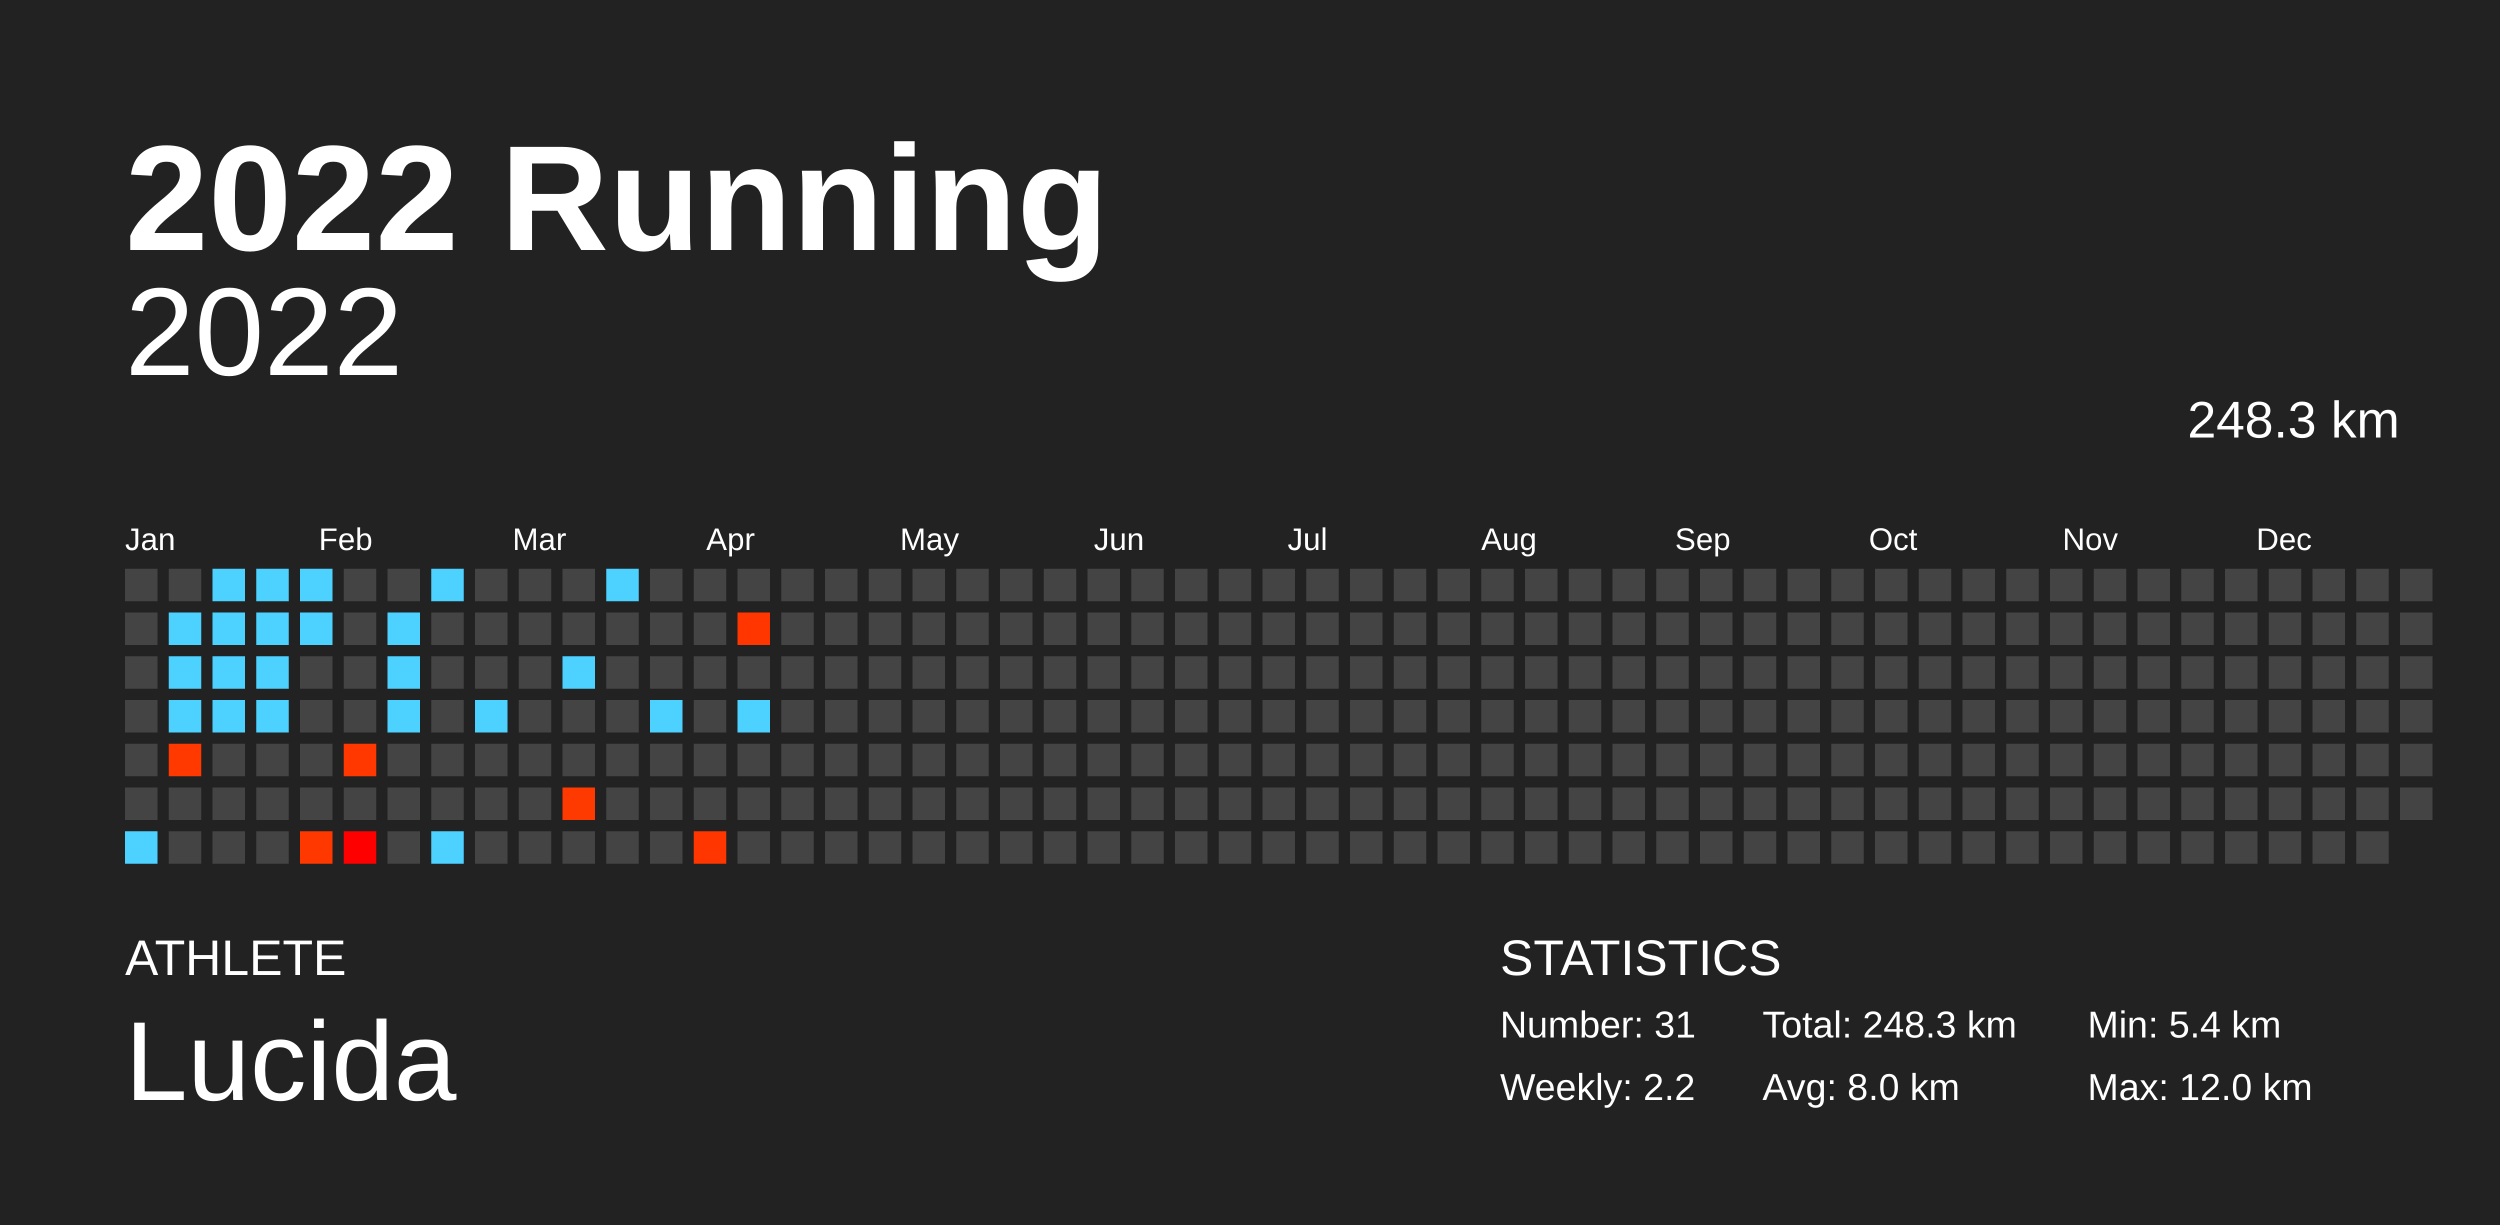
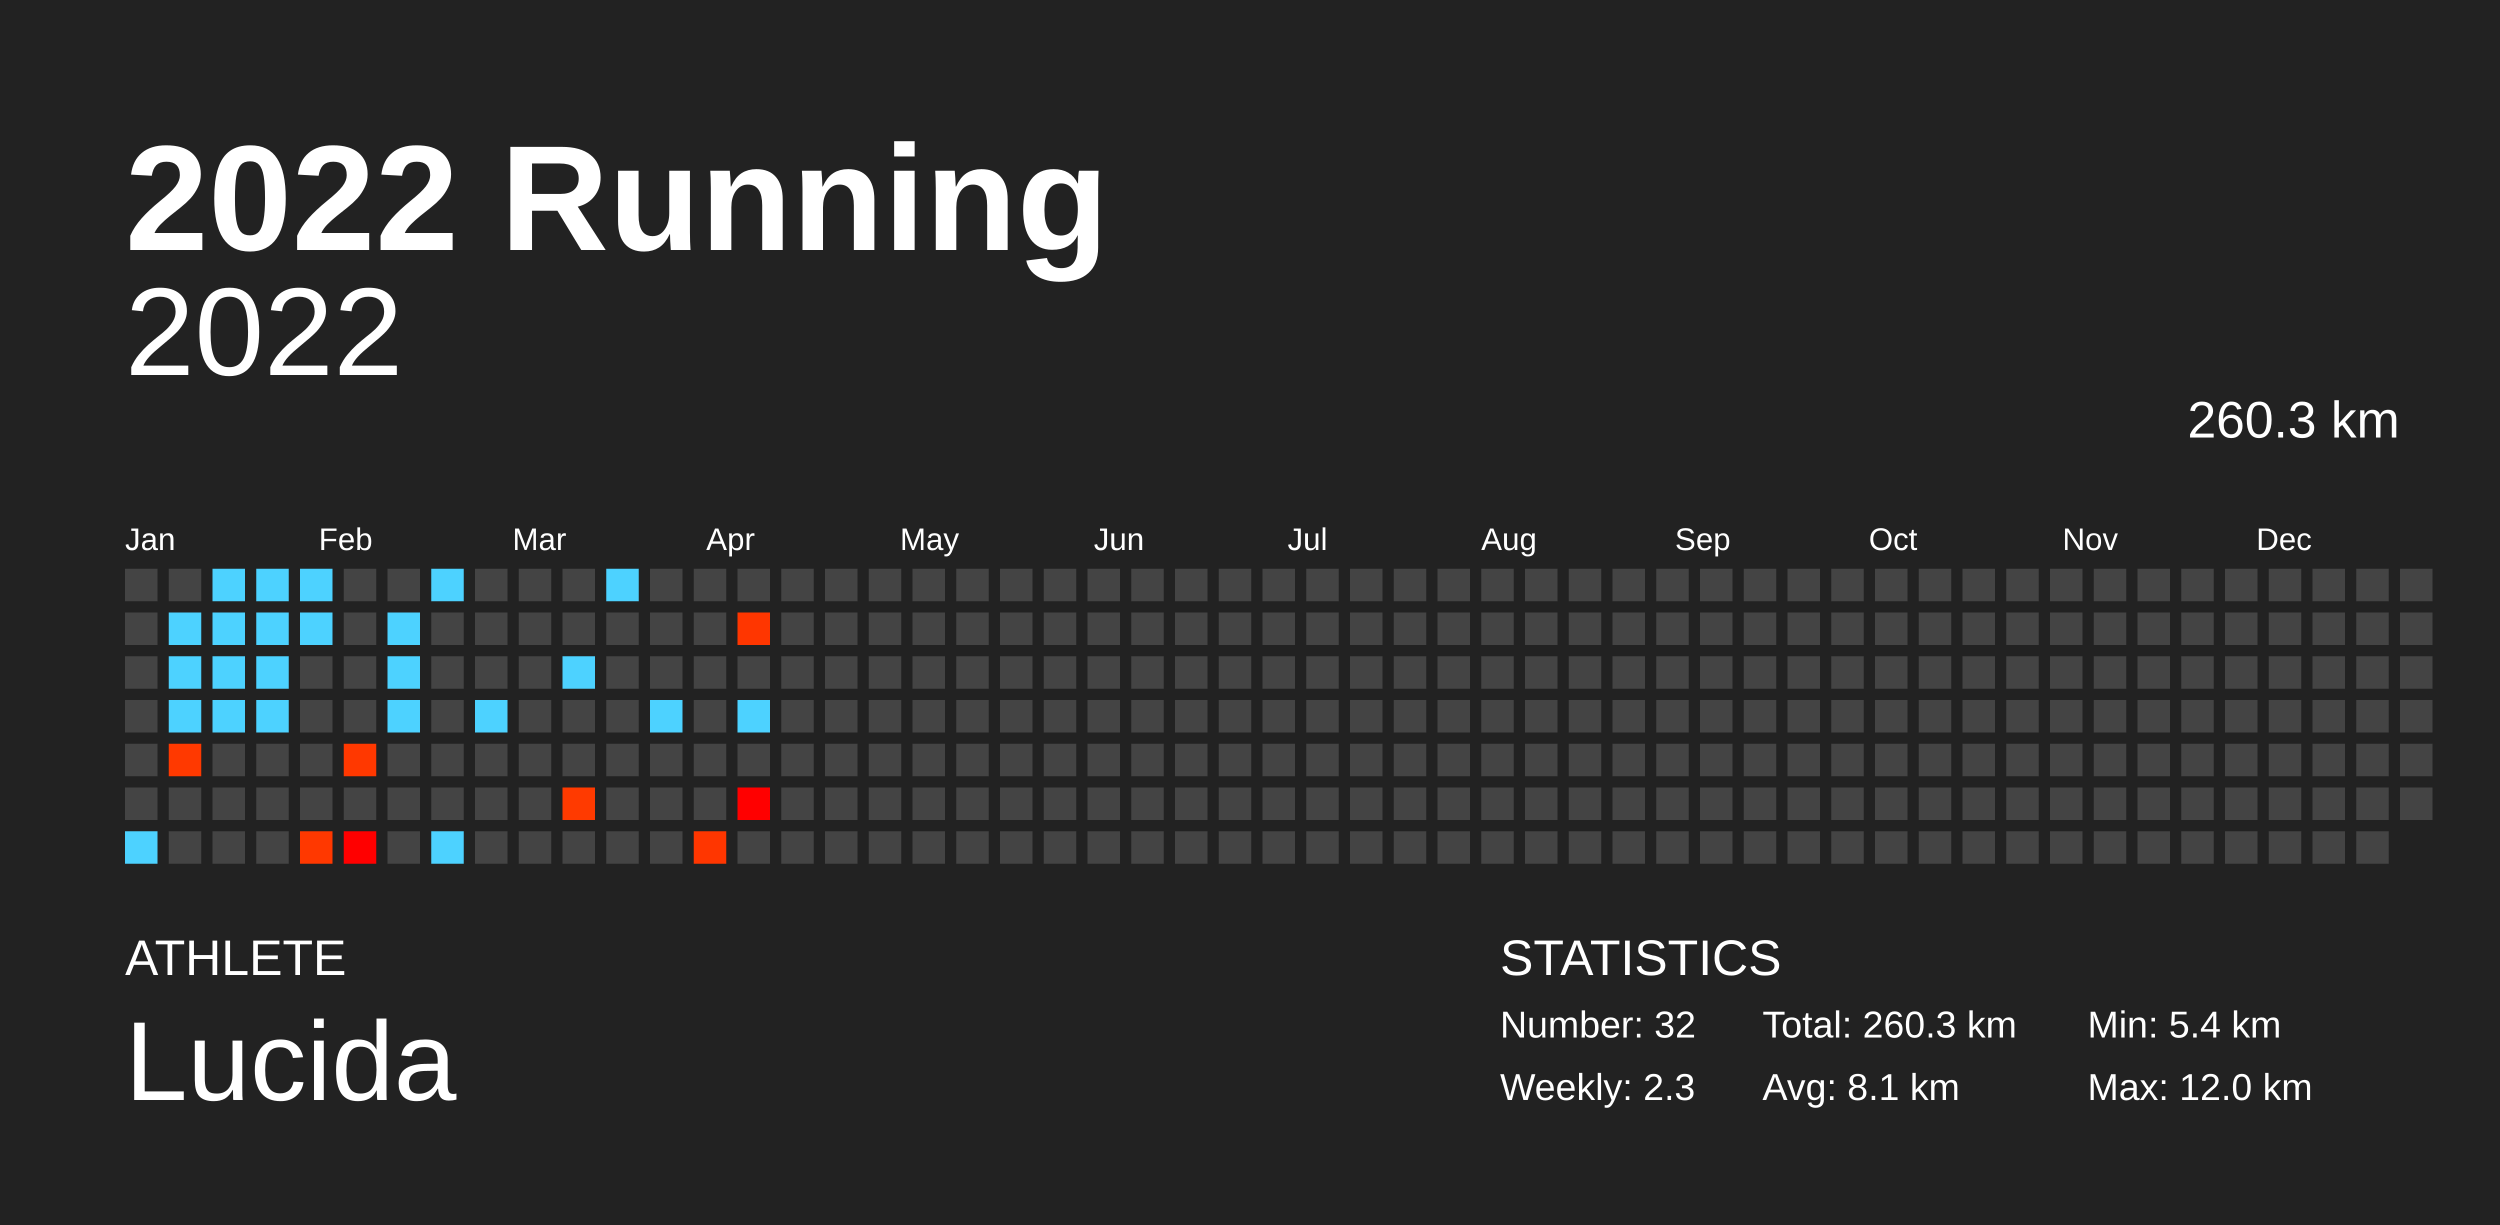
<svg xmlns="http://www.w3.org/2000/svg" baseProfile="full" height="98mm" version="1.1" viewBox="0,0,200,98" width="200mm">
  <defs />
  <rect fill="#222222" height="98" width="200" x="0" y="0" />
  <text fill="#FFFFFF" style="font-size:12px; font-family:Arial; font-weight:bold;" x="10" y="20">2022 Running</text>
  <text fill="#FFFFFF" style="font-size:4px; font-family:Arial" x="10" y="78">ATHLETE</text>
  <text fill="#FFFFFF" style="font-size:9px; font-family:Arial" x="10" y="88">Lucida</text>
  <text fill="#FFFFFF" style="font-size:4px; font-family:Arial" x="120" y="78">STATISTICS</text>
-   <text fill="#FFFFFF" style="font-size:3px; font-family:Arial" x="120" y="83">Number: 31</text>
-   <text fill="#FFFFFF" style="font-size:3px; font-family:Arial" x="120" y="88">Weekly: 2.2</text>
-   <text fill="#FFFFFF" style="font-size:3px; font-family:Arial" x="141" y="83">Total: 248.3 km</text>
-   <text fill="#FFFFFF" style="font-size:3px; font-family:Arial" x="141" y="88">Avg: 8.0 km</text>
+   <text fill="#FFFFFF" style="font-size:3px; font-family:Arial" x="120" y="83">Number: 32</text>
+   <text fill="#FFFFFF" style="font-size:3px; font-family:Arial" x="120" y="88">Weekly: 2.3</text>
+   <text fill="#FFFFFF" style="font-size:3px; font-family:Arial" x="141" y="83">Total: 260.3 km</text>
+   <text fill="#FFFFFF" style="font-size:3px; font-family:Arial" x="141" y="88">Avg: 8.1 km</text>
  <text fill="#FFFFFF" style="font-size:3px; font-family:Arial" x="167" y="83">Min: 5.4 km</text>
  <text fill="#FFFFFF" style="font-size:3px; font-family:Arial" x="167" y="88">Max: 12.0 km</text>
  <text alignment-baseline="hanging" fill="#FFFFFF" style="font-size:10.0px; font-family:Arial;" x="10" y="30">2022</text>
-   <text alignment-baseline="hanging" fill="#FFFFFF" style="font-size:4.125px; font-family:Arial;" x="175" y="35">248.3 km</text>
+   <text alignment-baseline="hanging" fill="#FFFFFF" style="font-size:4.125px; font-family:Arial;" x="175" y="35">260.3 km</text>
  <text fill="#FFFFFF" style="font-size:2.5px; font-family:Arial" x="10.0" y="44">Jan</text>
  <text fill="#FFFFFF" style="font-size:2.5px; font-family:Arial" x="25.5" y="44">Feb</text>
  <text fill="#FFFFFF" style="font-size:2.5px; font-family:Arial" x="41.0" y="44">Mar</text>
  <text fill="#FFFFFF" style="font-size:2.5px; font-family:Arial" x="56.5" y="44">Apr</text>
  <text fill="#FFFFFF" style="font-size:2.5px; font-family:Arial" x="72.0" y="44">May</text>
  <text fill="#FFFFFF" style="font-size:2.5px; font-family:Arial" x="87.5" y="44">Jun</text>
  <text fill="#FFFFFF" style="font-size:2.5px; font-family:Arial" x="103.0" y="44">Jul</text>
  <text fill="#FFFFFF" style="font-size:2.5px; font-family:Arial" x="118.5" y="44">Aug</text>
  <text fill="#FFFFFF" style="font-size:2.5px; font-family:Arial" x="134.0" y="44">Sep</text>
  <text fill="#FFFFFF" style="font-size:2.5px; font-family:Arial" x="149.5" y="44">Oct</text>
  <text fill="#FFFFFF" style="font-size:2.5px; font-family:Arial" x="165.0" y="44">Nov</text>
  <text fill="#FFFFFF" style="font-size:2.5px; font-family:Arial" x="180.5" y="44">Dec</text>
  <rect fill="#444444" height="2.6" width="2.6" x="10.0" y="45.5" />
  <rect fill="#444444" height="2.6" width="2.6" x="10.0" y="49.0" />
  <rect fill="#444444" height="2.6" width="2.6" x="10.0" y="52.5" />
  <rect fill="#444444" height="2.6" width="2.6" x="10.0" y="56.0" />
  <rect fill="#444444" height="2.6" width="2.6" x="10.0" y="59.5" />
  <rect fill="#444444" height="2.6" width="2.6" x="10.0" y="63.0" />
  <rect fill="#4dd2ff" height="2.6" width="2.6" x="10.0" y="66.5" />
  <rect fill="#444444" height="2.6" width="2.6" x="13.5" y="45.5" />
  <rect fill="#4dd2ff" height="2.6" width="2.6" x="13.5" y="49.0" />
  <rect fill="#4dd2ff" height="2.6" width="2.6" x="13.5" y="52.5" />
  <rect fill="#4dd2ff" height="2.6" width="2.6" x="13.5" y="56.0" />
  <rect fill="#ff3900" height="2.6" width="2.6" x="13.5" y="59.5" />
  <rect fill="#444444" height="2.6" width="2.6" x="13.5" y="63.0" />
  <rect fill="#444444" height="2.6" width="2.6" x="13.5" y="66.5" />
  <rect fill="#4dd2ff" height="2.6" width="2.6" x="17.0" y="45.5" />
  <rect fill="#4dd2ff" height="2.6" width="2.6" x="17.0" y="49.0" />
  <rect fill="#4dd2ff" height="2.6" width="2.6" x="17.0" y="52.5" />
  <rect fill="#4dd2ff" height="2.6" width="2.6" x="17.0" y="56.0" />
  <rect fill="#444444" height="2.6" width="2.6" x="17.0" y="59.5" />
  <rect fill="#444444" height="2.6" width="2.6" x="17.0" y="63.0" />
  <rect fill="#444444" height="2.6" width="2.6" x="17.0" y="66.5" />
  <rect fill="#4dd2ff" height="2.6" width="2.6" x="20.5" y="45.5" />
  <rect fill="#4dd2ff" height="2.6" width="2.6" x="20.5" y="49.0" />
  <rect fill="#4dd2ff" height="2.6" width="2.6" x="20.5" y="52.5" />
  <rect fill="#4dd2ff" height="2.6" width="2.6" x="20.5" y="56.0" />
  <rect fill="#444444" height="2.6" width="2.6" x="20.5" y="59.5" />
  <rect fill="#444444" height="2.6" width="2.6" x="20.5" y="63.0" />
  <rect fill="#444444" height="2.6" width="2.6" x="20.5" y="66.5" />
  <rect fill="#4dd2ff" height="2.6" width="2.6" x="24.0" y="45.5" />
  <rect fill="#4dd2ff" height="2.6" width="2.6" x="24.0" y="49.0" />
  <rect fill="#444444" height="2.6" width="2.6" x="24.0" y="52.5" />
  <rect fill="#444444" height="2.6" width="2.6" x="24.0" y="56.0" />
  <rect fill="#444444" height="2.6" width="2.6" x="24.0" y="59.5" />
  <rect fill="#444444" height="2.6" width="2.6" x="24.0" y="63.0" />
  <rect fill="#ff3800" height="2.6" width="2.6" x="24.0" y="66.5" />
  <rect fill="#444444" height="2.6" width="2.6" x="27.5" y="45.5" />
  <rect fill="#444444" height="2.6" width="2.6" x="27.5" y="49.0" />
  <rect fill="#444444" height="2.6" width="2.6" x="27.5" y="52.5" />
  <rect fill="#444444" height="2.6" width="2.6" x="27.5" y="56.0" />
  <rect fill="#ff3800" height="2.6" width="2.6" x="27.5" y="59.5" />
  <rect fill="#444444" height="2.6" width="2.6" x="27.5" y="63.0" />
  <rect fill="#ff0000" height="2.6" width="2.6" x="27.5" y="66.5" />
  <rect fill="#444444" height="2.6" width="2.6" x="31.0" y="45.5" />
  <rect fill="#4dd2ff" height="2.6" width="2.6" x="31.0" y="49.0" />
  <rect fill="#4dd2ff" height="2.6" width="2.6" x="31.0" y="52.5" />
  <rect fill="#4dd2ff" height="2.6" width="2.6" x="31.0" y="56.0" />
  <rect fill="#444444" height="2.6" width="2.6" x="31.0" y="59.5" />
  <rect fill="#444444" height="2.6" width="2.6" x="31.0" y="63.0" />
  <rect fill="#444444" height="2.6" width="2.6" x="31.0" y="66.5" />
  <rect fill="#4dd2ff" height="2.6" width="2.6" x="34.5" y="45.5" />
  <rect fill="#444444" height="2.6" width="2.6" x="34.5" y="49.0" />
  <rect fill="#444444" height="2.6" width="2.6" x="34.5" y="52.5" />
  <rect fill="#444444" height="2.6" width="2.6" x="34.5" y="56.0" />
  <rect fill="#444444" height="2.6" width="2.6" x="34.5" y="59.5" />
  <rect fill="#444444" height="2.6" width="2.6" x="34.5" y="63.0" />
  <rect fill="#4dd2ff" height="2.6" width="2.6" x="34.5" y="66.5" />
  <rect fill="#444444" height="2.6" width="2.6" x="38.0" y="45.5" />
  <rect fill="#444444" height="2.6" width="2.6" x="38.0" y="49.0" />
  <rect fill="#444444" height="2.6" width="2.6" x="38.0" y="52.5" />
  <rect fill="#4dd2ff" height="2.6" width="2.6" x="38.0" y="56.0" />
  <rect fill="#444444" height="2.6" width="2.6" x="38.0" y="59.5" />
  <rect fill="#444444" height="2.6" width="2.6" x="38.0" y="63.0" />
  <rect fill="#444444" height="2.6" width="2.6" x="38.0" y="66.5" />
  <rect fill="#444444" height="2.6" width="2.6" x="41.5" y="45.5" />
  <rect fill="#444444" height="2.6" width="2.6" x="41.5" y="49.0" />
  <rect fill="#444444" height="2.6" width="2.6" x="41.5" y="52.5" />
  <rect fill="#444444" height="2.6" width="2.6" x="41.5" y="56.0" />
  <rect fill="#444444" height="2.6" width="2.6" x="41.5" y="59.5" />
  <rect fill="#444444" height="2.6" width="2.6" x="41.5" y="63.0" />
  <rect fill="#444444" height="2.6" width="2.6" x="41.5" y="66.5" />
  <rect fill="#444444" height="2.6" width="2.6" x="45.0" y="45.5" />
  <rect fill="#444444" height="2.6" width="2.6" x="45.0" y="49.0" />
  <rect fill="#4dd2ff" height="2.6" width="2.6" x="45.0" y="52.5" />
  <rect fill="#444444" height="2.6" width="2.6" x="45.0" y="56.0" />
  <rect fill="#444444" height="2.6" width="2.6" x="45.0" y="59.5" />
  <rect fill="#ff3a00" height="2.6" width="2.6" x="45.0" y="63.0" />
  <rect fill="#444444" height="2.6" width="2.6" x="45.0" y="66.5" />
  <rect fill="#4dd2ff" height="2.6" width="2.6" x="48.5" y="45.5" />
  <rect fill="#444444" height="2.6" width="2.6" x="48.5" y="49.0" />
  <rect fill="#444444" height="2.6" width="2.6" x="48.5" y="52.5" />
  <rect fill="#444444" height="2.6" width="2.6" x="48.5" y="56.0" />
  <rect fill="#444444" height="2.6" width="2.6" x="48.5" y="59.5" />
  <rect fill="#444444" height="2.6" width="2.6" x="48.5" y="63.0" />
  <rect fill="#444444" height="2.6" width="2.6" x="48.5" y="66.5" />
  <rect fill="#444444" height="2.6" width="2.6" x="52.0" y="45.5" />
  <rect fill="#444444" height="2.6" width="2.6" x="52.0" y="49.0" />
  <rect fill="#444444" height="2.6" width="2.6" x="52.0" y="52.5" />
  <rect fill="#4dd2ff" height="2.6" width="2.6" x="52.0" y="56.0" />
  <rect fill="#444444" height="2.6" width="2.6" x="52.0" y="59.5" />
  <rect fill="#444444" height="2.6" width="2.6" x="52.0" y="63.0" />
  <rect fill="#444444" height="2.6" width="2.6" x="52.0" y="66.5" />
  <rect fill="#444444" height="2.6" width="2.6" x="55.5" y="45.5" />
  <rect fill="#444444" height="2.6" width="2.6" x="55.5" y="49.0" />
  <rect fill="#444444" height="2.6" width="2.6" x="55.5" y="52.5" />
  <rect fill="#444444" height="2.6" width="2.6" x="55.5" y="56.0" />
  <rect fill="#444444" height="2.6" width="2.6" x="55.5" y="59.5" />
  <rect fill="#444444" height="2.6" width="2.6" x="55.5" y="63.0" />
  <rect fill="#ff3600" height="2.6" width="2.6" x="55.5" y="66.5" />
  <rect fill="#444444" height="2.6" width="2.6" x="59.0" y="45.5" />
  <rect fill="#ff3600" height="2.6" width="2.6" x="59.0" y="49.0" />
  <rect fill="#444444" height="2.6" width="2.6" x="59.0" y="52.5" />
  <rect fill="#4dd2ff" height="2.6" width="2.6" x="59.0" y="56.0" />
  <rect fill="#444444" height="2.6" width="2.6" x="59.0" y="59.5" />
-   <rect fill="#444444" height="2.6" width="2.6" x="59.0" y="63.0" />
+   <rect fill="#ff0000" height="2.6" width="2.6" x="59.0" y="63.0" />
  <rect fill="#444444" height="2.6" width="2.6" x="59.0" y="66.5" />
  <rect fill="#444444" height="2.6" width="2.6" x="62.5" y="45.5" />
  <rect fill="#444444" height="2.6" width="2.6" x="62.5" y="49.0" />
  <rect fill="#444444" height="2.6" width="2.6" x="62.5" y="52.5" />
  <rect fill="#444444" height="2.6" width="2.6" x="62.5" y="56.0" />
  <rect fill="#444444" height="2.6" width="2.6" x="62.5" y="59.5" />
  <rect fill="#444444" height="2.6" width="2.6" x="62.5" y="63.0" />
  <rect fill="#444444" height="2.6" width="2.6" x="62.5" y="66.5" />
  <rect fill="#444444" height="2.6" width="2.6" x="66.0" y="45.5" />
  <rect fill="#444444" height="2.6" width="2.6" x="66.0" y="49.0" />
  <rect fill="#444444" height="2.6" width="2.6" x="66.0" y="52.5" />
  <rect fill="#444444" height="2.6" width="2.6" x="66.0" y="56.0" />
  <rect fill="#444444" height="2.6" width="2.6" x="66.0" y="59.5" />
  <rect fill="#444444" height="2.6" width="2.6" x="66.0" y="63.0" />
  <rect fill="#444444" height="2.6" width="2.6" x="66.0" y="66.5" />
  <rect fill="#444444" height="2.6" width="2.6" x="69.5" y="45.5" />
  <rect fill="#444444" height="2.6" width="2.6" x="69.5" y="49.0" />
  <rect fill="#444444" height="2.6" width="2.6" x="69.5" y="52.5" />
  <rect fill="#444444" height="2.6" width="2.6" x="69.5" y="56.0" />
  <rect fill="#444444" height="2.6" width="2.6" x="69.5" y="59.5" />
  <rect fill="#444444" height="2.6" width="2.6" x="69.5" y="63.0" />
  <rect fill="#444444" height="2.6" width="2.6" x="69.5" y="66.5" />
  <rect fill="#444444" height="2.6" width="2.6" x="73.0" y="45.5" />
  <rect fill="#444444" height="2.6" width="2.6" x="73.0" y="49.0" />
  <rect fill="#444444" height="2.6" width="2.6" x="73.0" y="52.5" />
  <rect fill="#444444" height="2.6" width="2.6" x="73.0" y="56.0" />
  <rect fill="#444444" height="2.6" width="2.6" x="73.0" y="59.5" />
  <rect fill="#444444" height="2.6" width="2.6" x="73.0" y="63.0" />
  <rect fill="#444444" height="2.6" width="2.6" x="73.0" y="66.5" />
  <rect fill="#444444" height="2.6" width="2.6" x="76.5" y="45.5" />
  <rect fill="#444444" height="2.6" width="2.6" x="76.5" y="49.0" />
  <rect fill="#444444" height="2.6" width="2.6" x="76.5" y="52.5" />
  <rect fill="#444444" height="2.6" width="2.6" x="76.5" y="56.0" />
  <rect fill="#444444" height="2.6" width="2.6" x="76.5" y="59.5" />
  <rect fill="#444444" height="2.6" width="2.6" x="76.5" y="63.0" />
  <rect fill="#444444" height="2.6" width="2.6" x="76.5" y="66.5" />
  <rect fill="#444444" height="2.6" width="2.6" x="80.0" y="45.5" />
  <rect fill="#444444" height="2.6" width="2.6" x="80.0" y="49.0" />
  <rect fill="#444444" height="2.6" width="2.6" x="80.0" y="52.5" />
  <rect fill="#444444" height="2.6" width="2.6" x="80.0" y="56.0" />
  <rect fill="#444444" height="2.6" width="2.6" x="80.0" y="59.5" />
  <rect fill="#444444" height="2.6" width="2.6" x="80.0" y="63.0" />
  <rect fill="#444444" height="2.6" width="2.6" x="80.0" y="66.5" />
  <rect fill="#444444" height="2.6" width="2.6" x="83.5" y="45.5" />
  <rect fill="#444444" height="2.6" width="2.6" x="83.5" y="49.0" />
  <rect fill="#444444" height="2.6" width="2.6" x="83.5" y="52.5" />
  <rect fill="#444444" height="2.6" width="2.6" x="83.5" y="56.0" />
  <rect fill="#444444" height="2.6" width="2.6" x="83.5" y="59.5" />
  <rect fill="#444444" height="2.6" width="2.6" x="83.5" y="63.0" />
  <rect fill="#444444" height="2.6" width="2.6" x="83.5" y="66.5" />
  <rect fill="#444444" height="2.6" width="2.6" x="87.0" y="45.5" />
  <rect fill="#444444" height="2.6" width="2.6" x="87.0" y="49.0" />
  <rect fill="#444444" height="2.6" width="2.6" x="87.0" y="52.5" />
  <rect fill="#444444" height="2.6" width="2.6" x="87.0" y="56.0" />
  <rect fill="#444444" height="2.6" width="2.6" x="87.0" y="59.5" />
  <rect fill="#444444" height="2.6" width="2.6" x="87.0" y="63.0" />
  <rect fill="#444444" height="2.6" width="2.6" x="87.0" y="66.5" />
  <rect fill="#444444" height="2.6" width="2.6" x="90.5" y="45.5" />
  <rect fill="#444444" height="2.6" width="2.6" x="90.5" y="49.0" />
  <rect fill="#444444" height="2.6" width="2.6" x="90.5" y="52.5" />
  <rect fill="#444444" height="2.6" width="2.6" x="90.5" y="56.0" />
  <rect fill="#444444" height="2.6" width="2.6" x="90.5" y="59.5" />
  <rect fill="#444444" height="2.6" width="2.6" x="90.5" y="63.0" />
  <rect fill="#444444" height="2.6" width="2.6" x="90.5" y="66.5" />
  <rect fill="#444444" height="2.6" width="2.6" x="94.0" y="45.5" />
  <rect fill="#444444" height="2.6" width="2.6" x="94.0" y="49.0" />
  <rect fill="#444444" height="2.6" width="2.6" x="94.0" y="52.5" />
  <rect fill="#444444" height="2.6" width="2.6" x="94.0" y="56.0" />
  <rect fill="#444444" height="2.6" width="2.6" x="94.0" y="59.5" />
  <rect fill="#444444" height="2.6" width="2.6" x="94.0" y="63.0" />
  <rect fill="#444444" height="2.6" width="2.6" x="94.0" y="66.5" />
  <rect fill="#444444" height="2.6" width="2.6" x="97.5" y="45.5" />
  <rect fill="#444444" height="2.6" width="2.6" x="97.5" y="49.0" />
  <rect fill="#444444" height="2.6" width="2.6" x="97.5" y="52.5" />
  <rect fill="#444444" height="2.6" width="2.6" x="97.5" y="56.0" />
  <rect fill="#444444" height="2.6" width="2.6" x="97.5" y="59.5" />
  <rect fill="#444444" height="2.6" width="2.6" x="97.5" y="63.0" />
  <rect fill="#444444" height="2.6" width="2.6" x="97.5" y="66.5" />
  <rect fill="#444444" height="2.6" width="2.6" x="101.0" y="45.5" />
  <rect fill="#444444" height="2.6" width="2.6" x="101.0" y="49.0" />
  <rect fill="#444444" height="2.6" width="2.6" x="101.0" y="52.5" />
  <rect fill="#444444" height="2.6" width="2.6" x="101.0" y="56.0" />
  <rect fill="#444444" height="2.6" width="2.6" x="101.0" y="59.5" />
  <rect fill="#444444" height="2.6" width="2.6" x="101.0" y="63.0" />
  <rect fill="#444444" height="2.6" width="2.6" x="101.0" y="66.5" />
  <rect fill="#444444" height="2.6" width="2.6" x="104.5" y="45.5" />
  <rect fill="#444444" height="2.6" width="2.6" x="104.5" y="49.0" />
  <rect fill="#444444" height="2.6" width="2.6" x="104.5" y="52.5" />
  <rect fill="#444444" height="2.6" width="2.6" x="104.5" y="56.0" />
  <rect fill="#444444" height="2.6" width="2.6" x="104.5" y="59.5" />
  <rect fill="#444444" height="2.6" width="2.6" x="104.5" y="63.0" />
  <rect fill="#444444" height="2.6" width="2.6" x="104.5" y="66.5" />
  <rect fill="#444444" height="2.6" width="2.6" x="108.0" y="45.5" />
  <rect fill="#444444" height="2.6" width="2.6" x="108.0" y="49.0" />
  <rect fill="#444444" height="2.6" width="2.6" x="108.0" y="52.5" />
  <rect fill="#444444" height="2.6" width="2.6" x="108.0" y="56.0" />
  <rect fill="#444444" height="2.6" width="2.6" x="108.0" y="59.5" />
  <rect fill="#444444" height="2.6" width="2.6" x="108.0" y="63.0" />
  <rect fill="#444444" height="2.6" width="2.6" x="108.0" y="66.5" />
  <rect fill="#444444" height="2.6" width="2.6" x="111.5" y="45.5" />
  <rect fill="#444444" height="2.6" width="2.6" x="111.5" y="49.0" />
  <rect fill="#444444" height="2.6" width="2.6" x="111.5" y="52.5" />
  <rect fill="#444444" height="2.6" width="2.6" x="111.5" y="56.0" />
  <rect fill="#444444" height="2.6" width="2.6" x="111.5" y="59.5" />
  <rect fill="#444444" height="2.6" width="2.6" x="111.5" y="63.0" />
  <rect fill="#444444" height="2.6" width="2.6" x="111.5" y="66.5" />
  <rect fill="#444444" height="2.6" width="2.6" x="115.0" y="45.5" />
  <rect fill="#444444" height="2.6" width="2.6" x="115.0" y="49.0" />
  <rect fill="#444444" height="2.6" width="2.6" x="115.0" y="52.5" />
  <rect fill="#444444" height="2.6" width="2.6" x="115.0" y="56.0" />
  <rect fill="#444444" height="2.6" width="2.6" x="115.0" y="59.5" />
  <rect fill="#444444" height="2.6" width="2.6" x="115.0" y="63.0" />
  <rect fill="#444444" height="2.6" width="2.6" x="115.0" y="66.5" />
  <rect fill="#444444" height="2.6" width="2.6" x="118.5" y="45.5" />
  <rect fill="#444444" height="2.6" width="2.6" x="118.5" y="49.0" />
  <rect fill="#444444" height="2.6" width="2.6" x="118.5" y="52.5" />
  <rect fill="#444444" height="2.6" width="2.6" x="118.5" y="56.0" />
  <rect fill="#444444" height="2.6" width="2.6" x="118.5" y="59.5" />
  <rect fill="#444444" height="2.6" width="2.6" x="118.5" y="63.0" />
  <rect fill="#444444" height="2.6" width="2.6" x="118.5" y="66.5" />
  <rect fill="#444444" height="2.6" width="2.6" x="122.0" y="45.5" />
  <rect fill="#444444" height="2.6" width="2.6" x="122.0" y="49.0" />
  <rect fill="#444444" height="2.6" width="2.6" x="122.0" y="52.5" />
  <rect fill="#444444" height="2.6" width="2.6" x="122.0" y="56.0" />
  <rect fill="#444444" height="2.6" width="2.6" x="122.0" y="59.5" />
  <rect fill="#444444" height="2.6" width="2.6" x="122.0" y="63.0" />
  <rect fill="#444444" height="2.6" width="2.6" x="122.0" y="66.5" />
  <rect fill="#444444" height="2.6" width="2.6" x="125.5" y="45.5" />
  <rect fill="#444444" height="2.6" width="2.6" x="125.5" y="49.0" />
  <rect fill="#444444" height="2.6" width="2.6" x="125.5" y="52.5" />
  <rect fill="#444444" height="2.6" width="2.6" x="125.5" y="56.0" />
  <rect fill="#444444" height="2.6" width="2.6" x="125.5" y="59.5" />
  <rect fill="#444444" height="2.6" width="2.6" x="125.5" y="63.0" />
  <rect fill="#444444" height="2.6" width="2.6" x="125.5" y="66.5" />
  <rect fill="#444444" height="2.6" width="2.6" x="129.0" y="45.5" />
  <rect fill="#444444" height="2.6" width="2.6" x="129.0" y="49.0" />
  <rect fill="#444444" height="2.6" width="2.6" x="129.0" y="52.5" />
  <rect fill="#444444" height="2.6" width="2.6" x="129.0" y="56.0" />
  <rect fill="#444444" height="2.6" width="2.6" x="129.0" y="59.5" />
  <rect fill="#444444" height="2.6" width="2.6" x="129.0" y="63.0" />
  <rect fill="#444444" height="2.6" width="2.6" x="129.0" y="66.5" />
  <rect fill="#444444" height="2.6" width="2.6" x="132.5" y="45.5" />
  <rect fill="#444444" height="2.6" width="2.6" x="132.5" y="49.0" />
  <rect fill="#444444" height="2.6" width="2.6" x="132.5" y="52.5" />
  <rect fill="#444444" height="2.6" width="2.6" x="132.5" y="56.0" />
  <rect fill="#444444" height="2.6" width="2.6" x="132.5" y="59.5" />
  <rect fill="#444444" height="2.6" width="2.6" x="132.5" y="63.0" />
  <rect fill="#444444" height="2.6" width="2.6" x="132.5" y="66.5" />
  <rect fill="#444444" height="2.6" width="2.6" x="136.0" y="45.5" />
  <rect fill="#444444" height="2.6" width="2.6" x="136.0" y="49.0" />
  <rect fill="#444444" height="2.6" width="2.6" x="136.0" y="52.5" />
  <rect fill="#444444" height="2.6" width="2.6" x="136.0" y="56.0" />
  <rect fill="#444444" height="2.6" width="2.6" x="136.0" y="59.5" />
  <rect fill="#444444" height="2.6" width="2.6" x="136.0" y="63.0" />
  <rect fill="#444444" height="2.6" width="2.6" x="136.0" y="66.5" />
  <rect fill="#444444" height="2.6" width="2.6" x="139.5" y="45.5" />
  <rect fill="#444444" height="2.6" width="2.6" x="139.5" y="49.0" />
  <rect fill="#444444" height="2.6" width="2.6" x="139.5" y="52.5" />
  <rect fill="#444444" height="2.6" width="2.6" x="139.5" y="56.0" />
  <rect fill="#444444" height="2.6" width="2.6" x="139.5" y="59.5" />
  <rect fill="#444444" height="2.6" width="2.6" x="139.5" y="63.0" />
  <rect fill="#444444" height="2.6" width="2.6" x="139.5" y="66.5" />
  <rect fill="#444444" height="2.6" width="2.6" x="143.0" y="45.5" />
  <rect fill="#444444" height="2.6" width="2.6" x="143.0" y="49.0" />
  <rect fill="#444444" height="2.6" width="2.6" x="143.0" y="52.5" />
  <rect fill="#444444" height="2.6" width="2.6" x="143.0" y="56.0" />
  <rect fill="#444444" height="2.6" width="2.6" x="143.0" y="59.5" />
  <rect fill="#444444" height="2.6" width="2.6" x="143.0" y="63.0" />
  <rect fill="#444444" height="2.6" width="2.6" x="143.0" y="66.5" />
  <rect fill="#444444" height="2.6" width="2.6" x="146.5" y="45.5" />
  <rect fill="#444444" height="2.6" width="2.6" x="146.5" y="49.0" />
  <rect fill="#444444" height="2.6" width="2.6" x="146.5" y="52.5" />
  <rect fill="#444444" height="2.6" width="2.6" x="146.5" y="56.0" />
  <rect fill="#444444" height="2.6" width="2.6" x="146.5" y="59.5" />
  <rect fill="#444444" height="2.6" width="2.6" x="146.5" y="63.0" />
  <rect fill="#444444" height="2.6" width="2.6" x="146.5" y="66.5" />
  <rect fill="#444444" height="2.6" width="2.6" x="150.0" y="45.5" />
  <rect fill="#444444" height="2.6" width="2.6" x="150.0" y="49.0" />
  <rect fill="#444444" height="2.6" width="2.6" x="150.0" y="52.5" />
  <rect fill="#444444" height="2.6" width="2.6" x="150.0" y="56.0" />
  <rect fill="#444444" height="2.6" width="2.6" x="150.0" y="59.5" />
  <rect fill="#444444" height="2.6" width="2.6" x="150.0" y="63.0" />
  <rect fill="#444444" height="2.6" width="2.6" x="150.0" y="66.5" />
  <rect fill="#444444" height="2.6" width="2.6" x="153.5" y="45.5" />
  <rect fill="#444444" height="2.6" width="2.6" x="153.5" y="49.0" />
  <rect fill="#444444" height="2.6" width="2.6" x="153.5" y="52.5" />
  <rect fill="#444444" height="2.6" width="2.6" x="153.5" y="56.0" />
  <rect fill="#444444" height="2.6" width="2.6" x="153.5" y="59.5" />
  <rect fill="#444444" height="2.6" width="2.6" x="153.5" y="63.0" />
  <rect fill="#444444" height="2.6" width="2.6" x="153.5" y="66.5" />
  <rect fill="#444444" height="2.6" width="2.6" x="157.0" y="45.5" />
  <rect fill="#444444" height="2.6" width="2.6" x="157.0" y="49.0" />
  <rect fill="#444444" height="2.6" width="2.6" x="157.0" y="52.5" />
  <rect fill="#444444" height="2.6" width="2.6" x="157.0" y="56.0" />
  <rect fill="#444444" height="2.6" width="2.6" x="157.0" y="59.5" />
  <rect fill="#444444" height="2.6" width="2.6" x="157.0" y="63.0" />
  <rect fill="#444444" height="2.6" width="2.6" x="157.0" y="66.5" />
  <rect fill="#444444" height="2.6" width="2.6" x="160.5" y="45.5" />
  <rect fill="#444444" height="2.6" width="2.6" x="160.5" y="49.0" />
  <rect fill="#444444" height="2.6" width="2.6" x="160.5" y="52.5" />
  <rect fill="#444444" height="2.6" width="2.6" x="160.5" y="56.0" />
  <rect fill="#444444" height="2.6" width="2.6" x="160.5" y="59.5" />
  <rect fill="#444444" height="2.6" width="2.6" x="160.5" y="63.0" />
  <rect fill="#444444" height="2.6" width="2.6" x="160.5" y="66.5" />
  <rect fill="#444444" height="2.6" width="2.6" x="164.0" y="45.5" />
  <rect fill="#444444" height="2.6" width="2.6" x="164.0" y="49.0" />
  <rect fill="#444444" height="2.6" width="2.6" x="164.0" y="52.5" />
  <rect fill="#444444" height="2.6" width="2.6" x="164.0" y="56.0" />
  <rect fill="#444444" height="2.6" width="2.6" x="164.0" y="59.5" />
  <rect fill="#444444" height="2.6" width="2.6" x="164.0" y="63.0" />
  <rect fill="#444444" height="2.6" width="2.6" x="164.0" y="66.5" />
  <rect fill="#444444" height="2.6" width="2.6" x="167.5" y="45.5" />
  <rect fill="#444444" height="2.6" width="2.6" x="167.5" y="49.0" />
  <rect fill="#444444" height="2.6" width="2.6" x="167.5" y="52.5" />
  <rect fill="#444444" height="2.6" width="2.6" x="167.5" y="56.0" />
  <rect fill="#444444" height="2.6" width="2.6" x="167.5" y="59.5" />
  <rect fill="#444444" height="2.6" width="2.6" x="167.5" y="63.0" />
  <rect fill="#444444" height="2.6" width="2.6" x="167.5" y="66.5" />
  <rect fill="#444444" height="2.6" width="2.6" x="171.0" y="45.5" />
  <rect fill="#444444" height="2.6" width="2.6" x="171.0" y="49.0" />
  <rect fill="#444444" height="2.6" width="2.6" x="171.0" y="52.5" />
  <rect fill="#444444" height="2.6" width="2.6" x="171.0" y="56.0" />
  <rect fill="#444444" height="2.6" width="2.6" x="171.0" y="59.5" />
  <rect fill="#444444" height="2.6" width="2.6" x="171.0" y="63.0" />
  <rect fill="#444444" height="2.6" width="2.6" x="171.0" y="66.5" />
  <rect fill="#444444" height="2.6" width="2.6" x="174.5" y="45.5" />
  <rect fill="#444444" height="2.6" width="2.6" x="174.5" y="49.0" />
  <rect fill="#444444" height="2.6" width="2.6" x="174.5" y="52.5" />
  <rect fill="#444444" height="2.6" width="2.6" x="174.5" y="56.0" />
  <rect fill="#444444" height="2.6" width="2.6" x="174.5" y="59.5" />
  <rect fill="#444444" height="2.6" width="2.6" x="174.5" y="63.0" />
  <rect fill="#444444" height="2.6" width="2.6" x="174.5" y="66.5" />
  <rect fill="#444444" height="2.6" width="2.6" x="178.0" y="45.5" />
  <rect fill="#444444" height="2.6" width="2.6" x="178.0" y="49.0" />
  <rect fill="#444444" height="2.6" width="2.6" x="178.0" y="52.5" />
  <rect fill="#444444" height="2.6" width="2.6" x="178.0" y="56.0" />
  <rect fill="#444444" height="2.6" width="2.6" x="178.0" y="59.5" />
  <rect fill="#444444" height="2.6" width="2.6" x="178.0" y="63.0" />
  <rect fill="#444444" height="2.6" width="2.6" x="178.0" y="66.5" />
  <rect fill="#444444" height="2.6" width="2.6" x="181.5" y="45.5" />
  <rect fill="#444444" height="2.6" width="2.6" x="181.5" y="49.0" />
  <rect fill="#444444" height="2.6" width="2.6" x="181.5" y="52.5" />
  <rect fill="#444444" height="2.6" width="2.6" x="181.5" y="56.0" />
  <rect fill="#444444" height="2.6" width="2.6" x="181.5" y="59.5" />
  <rect fill="#444444" height="2.6" width="2.6" x="181.5" y="63.0" />
  <rect fill="#444444" height="2.6" width="2.6" x="181.5" y="66.5" />
  <rect fill="#444444" height="2.6" width="2.6" x="185.0" y="45.5" />
  <rect fill="#444444" height="2.6" width="2.6" x="185.0" y="49.0" />
  <rect fill="#444444" height="2.6" width="2.6" x="185.0" y="52.5" />
  <rect fill="#444444" height="2.6" width="2.6" x="185.0" y="56.0" />
  <rect fill="#444444" height="2.6" width="2.6" x="185.0" y="59.5" />
  <rect fill="#444444" height="2.6" width="2.6" x="185.0" y="63.0" />
  <rect fill="#444444" height="2.6" width="2.6" x="185.0" y="66.5" />
  <rect fill="#444444" height="2.6" width="2.6" x="188.5" y="45.5" />
  <rect fill="#444444" height="2.6" width="2.6" x="188.5" y="49.0" />
  <rect fill="#444444" height="2.6" width="2.6" x="188.5" y="52.5" />
  <rect fill="#444444" height="2.6" width="2.6" x="188.5" y="56.0" />
  <rect fill="#444444" height="2.6" width="2.6" x="188.5" y="59.5" />
  <rect fill="#444444" height="2.6" width="2.6" x="188.5" y="63.0" />
  <rect fill="#444444" height="2.6" width="2.6" x="188.5" y="66.5" />
  <rect fill="#444444" height="2.6" width="2.6" x="192.0" y="45.5" />
  <rect fill="#444444" height="2.6" width="2.6" x="192.0" y="49.0" />
  <rect fill="#444444" height="2.6" width="2.6" x="192.0" y="52.5" />
  <rect fill="#444444" height="2.6" width="2.6" x="192.0" y="56.0" />
  <rect fill="#444444" height="2.6" width="2.6" x="192.0" y="59.5" />
  <rect fill="#444444" height="2.6" width="2.6" x="192.0" y="63.0" />
</svg>
